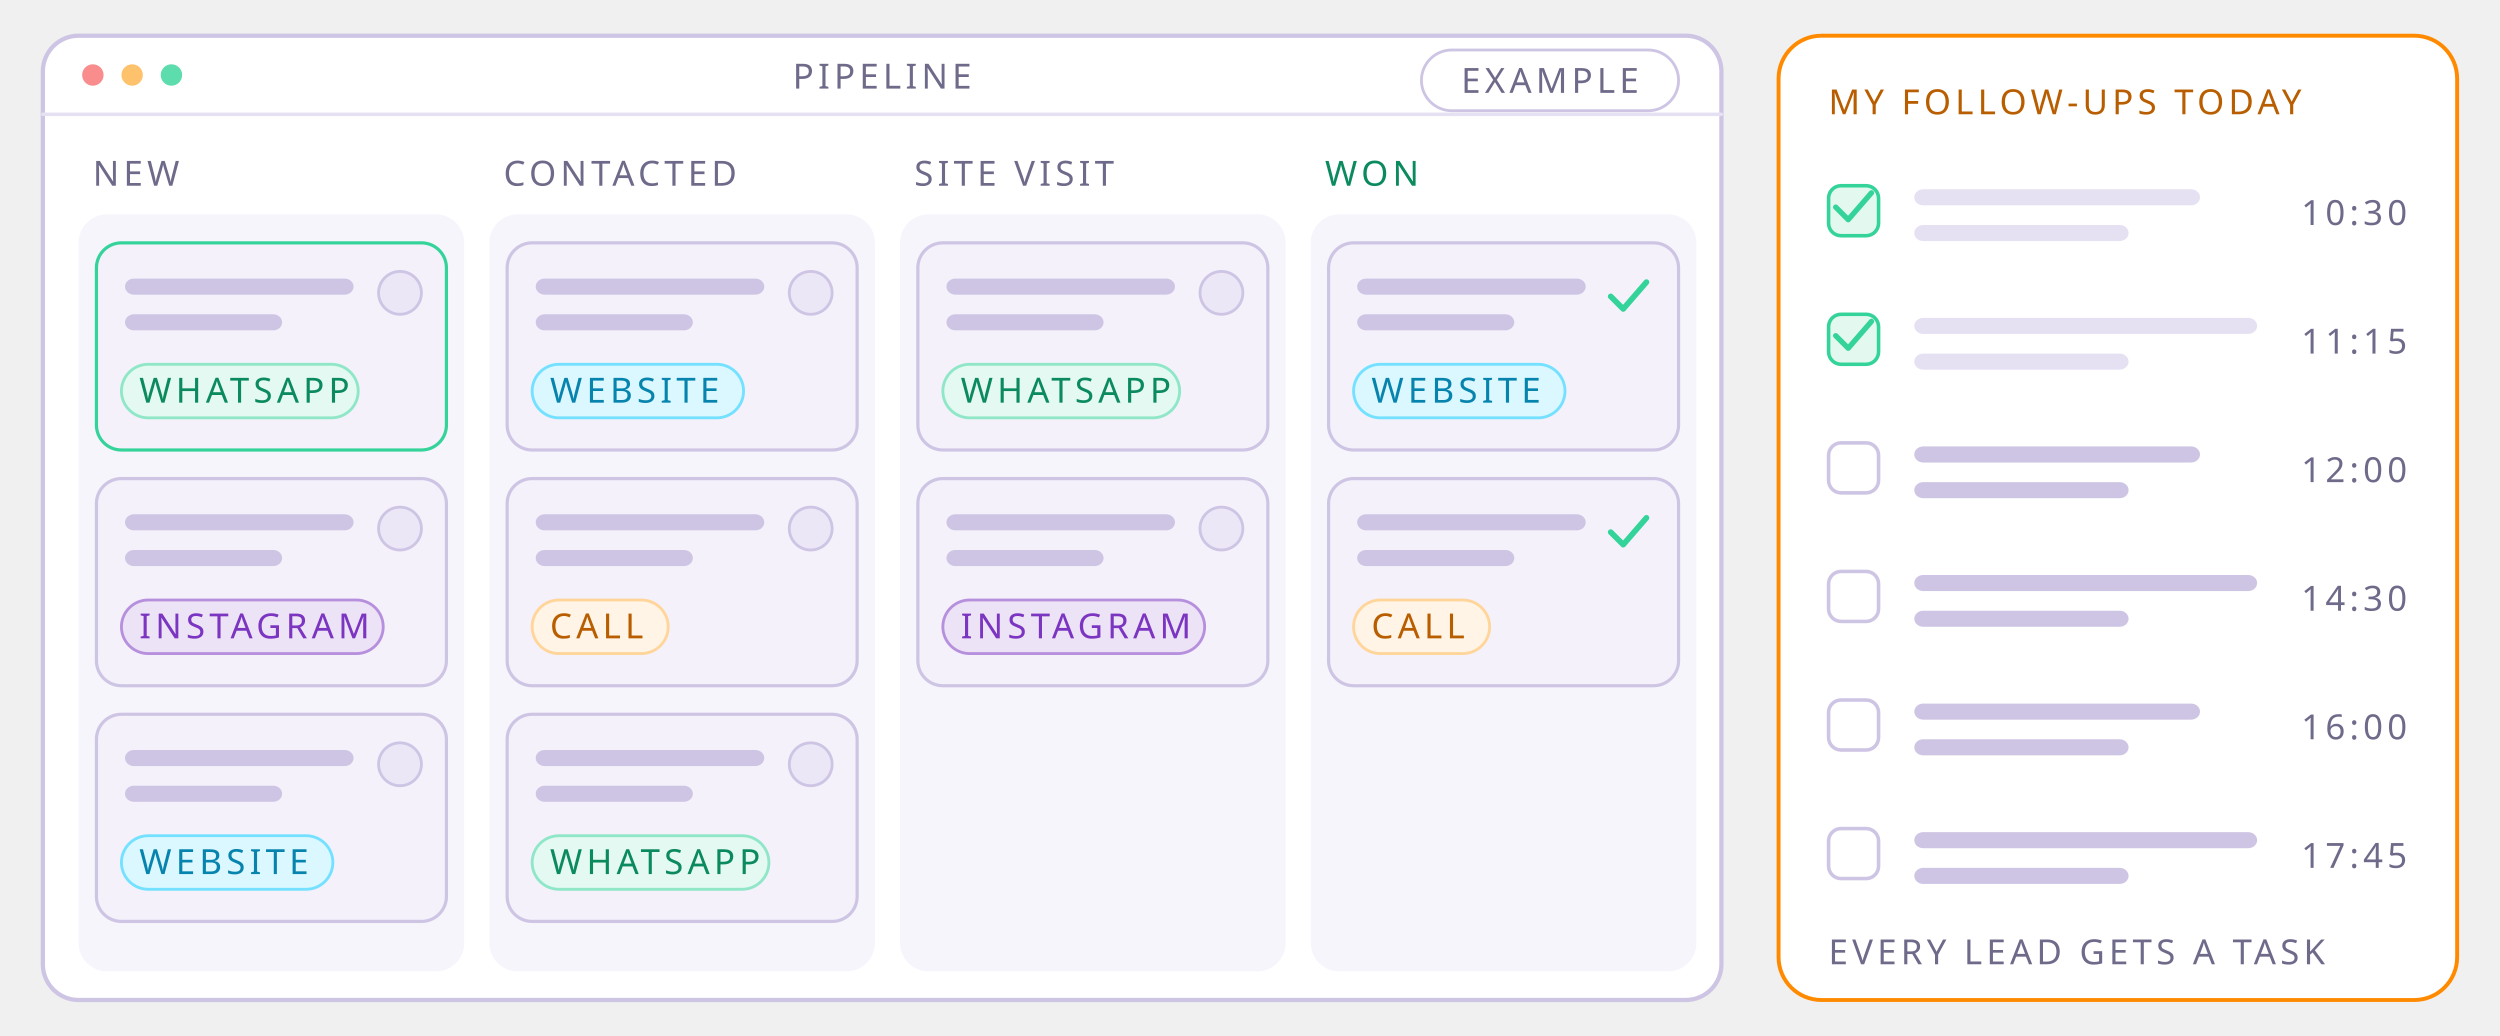
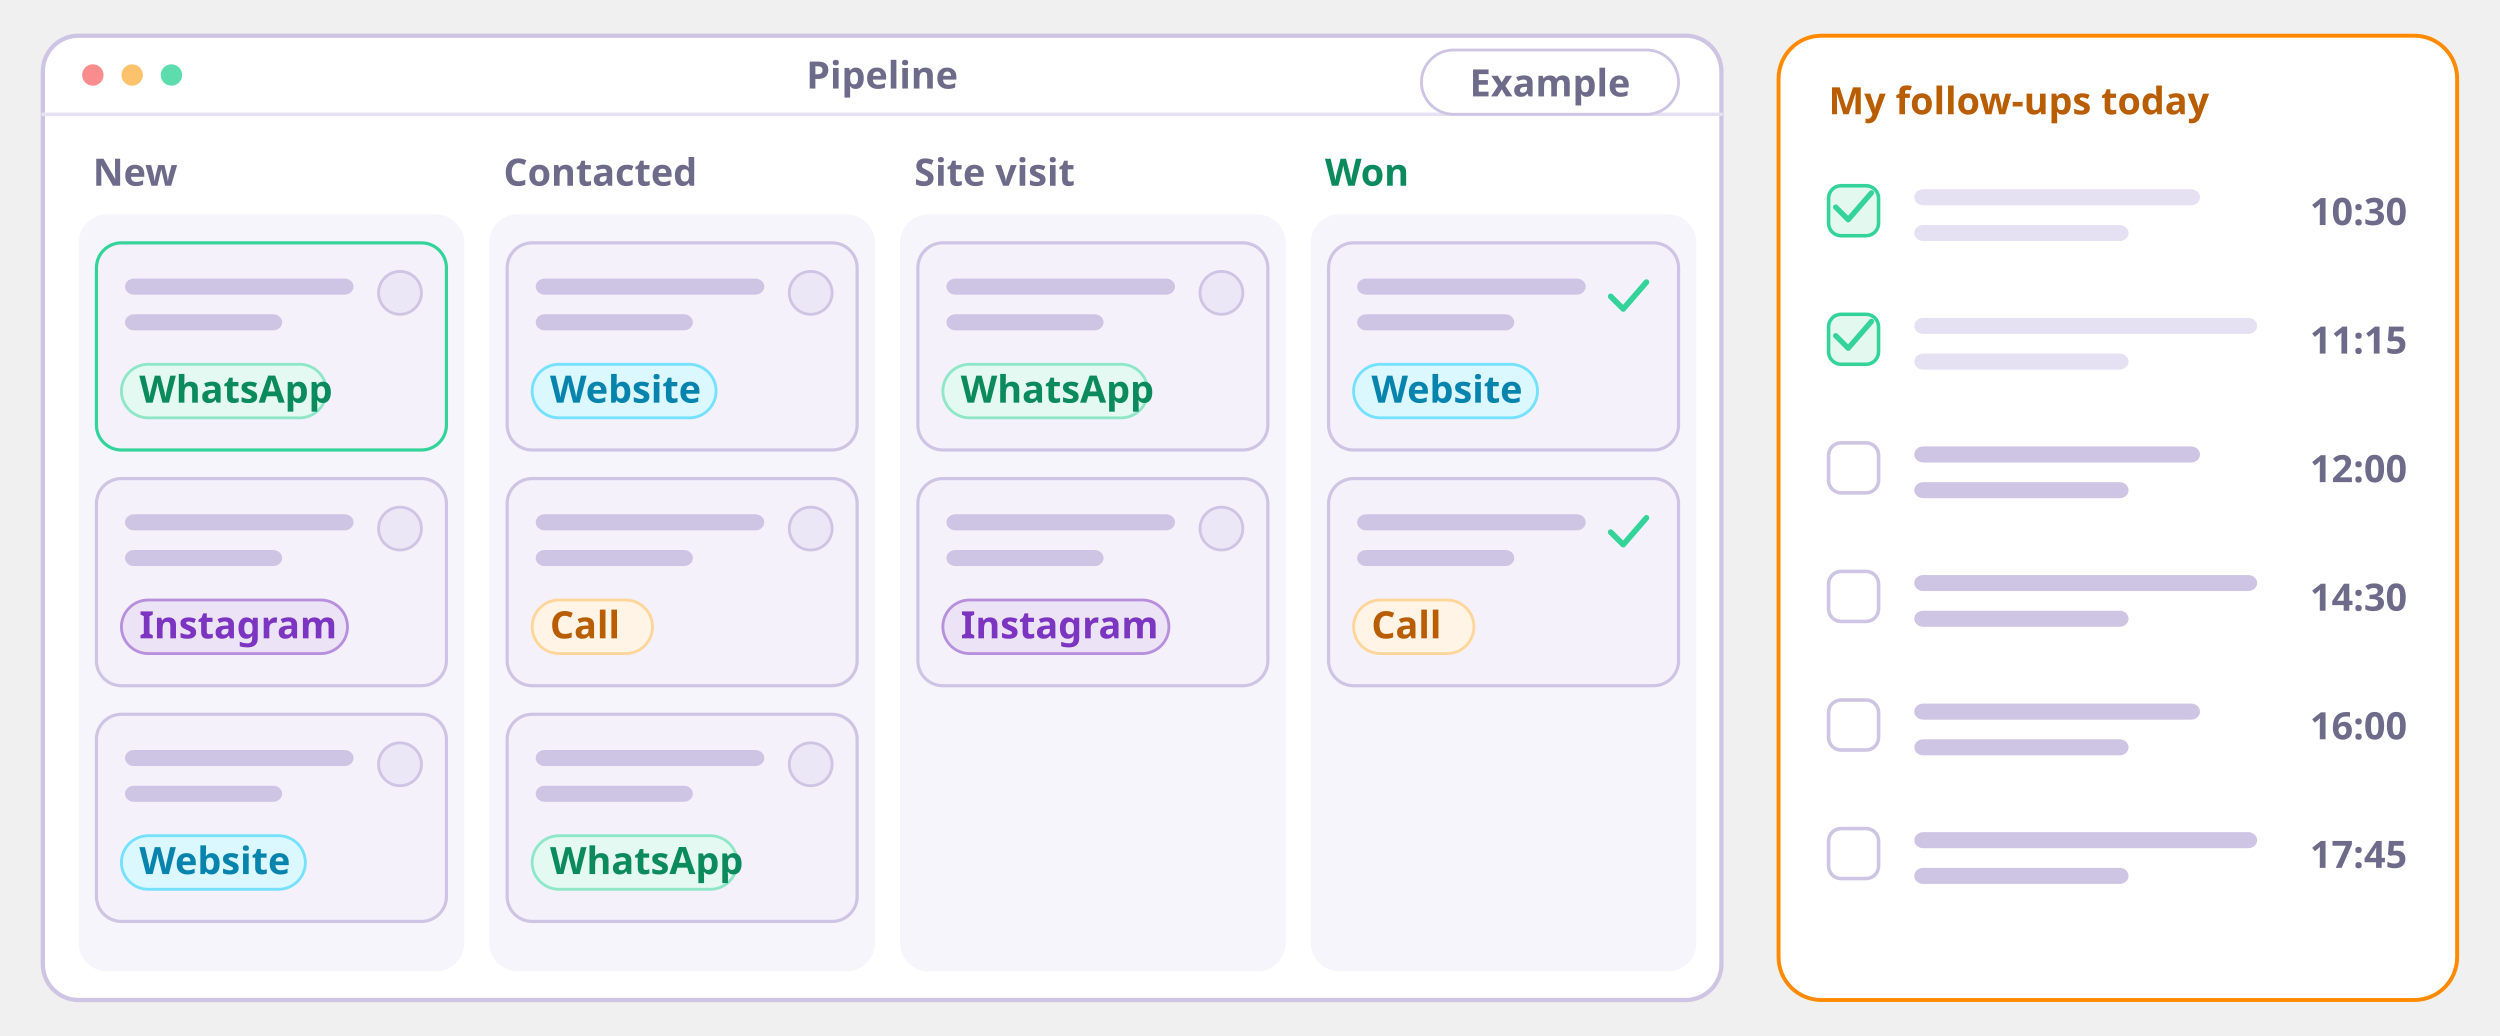
<svg xmlns="http://www.w3.org/2000/svg" viewBox="0 0 700 290" role="img" fill="none">
  <defs />
  <rect x="12" y="10" width="470" height="270" rx="10" fill="#FFFFFF" stroke="#CEC5E4" stroke-width="1.2" />
  <line x1="12" y1="32" x2="482" y2="32" stroke="#E6E0F3" stroke-width="1" stroke-linecap="round" />
  <circle cx="26" cy="21" r="3" fill="#F98D8D" />
  <circle cx="37" cy="21" r="3" fill="#FFC26C" />
  <circle cx="48" cy="21" r="3" fill="#5DDCAD" />
-   <text x="247.0" y="24.8" font-family="JetBrains Mono" font-size="9.72" font-weight="500" fill="#6E6A8A" text-anchor="middle" letter-spacing="1.2">PIPELINE</text>
-   <text x="26" y="52" font-family="JetBrains Mono" font-size="9.72" font-weight="500" fill="#6E6A8A" text-anchor="start" letter-spacing="1.2">NEW</text>
+   <text x="247.0" y="24.8" font-family="DM Sans" font-size="10.58" font-weight="600" fill="#6E6A8A" text-anchor="middle">Pipeline</text>
+   <text x="26" y="52" font-family="DM Sans" font-size="10.58" font-weight="600" fill="#6E6A8A" text-anchor="start">New</text>
  <rect x="22" y="60" width="108" height="212" rx="8" fill="#F7F5FC" />
  <rect x="27" y="68" width="98" height="58" rx="7" fill="#F4F1FB" stroke="#34D399" stroke-width="0.9" />
  <rect x="35" y="78" width="64" height="4.5" rx="2.5" fill="#CEC5E4" />
  <rect x="35" y="88" width="44" height="4.5" rx="2.5" fill="#CEC5E4" />
-   <rect x="34" y="102" width="66.3" height="15" rx="7.5" fill="#E3F9F1" stroke="#8FE7C7" stroke-width=".8" />
-   <text x="39" y="112.74" font-family="JetBrains Mono" font-size="9.72" font-weight="500" fill="#0B8A5E" text-anchor="start" letter-spacing="1.2">WHATSAPP</text>
+   <rect x="34" y="102" width="57.4" height="15" rx="7.5" fill="#E3F9F1" stroke="#8FE7C7" stroke-width=".8" />
+   <text x="39" y="112.74" font-family="DM Sans" font-size="10.58" font-weight="600" fill="#0B8A5E" text-anchor="start">WhatsApp</text>
  <circle cx="112" cy="82" r="6" fill="#ECE7F7" stroke="#CEC5E4" stroke-width="0.8" />
  <rect x="27" y="134" width="98" height="58" rx="7" fill="#F4F1FB" stroke="#CEC5E4" stroke-width="0.9" />
  <rect x="35" y="144" width="64" height="4.5" rx="2.5" fill="#CEC5E4" />
  <rect x="35" y="154" width="44" height="4.5" rx="2.5" fill="#CEC5E4" />
-   <rect x="34" y="168" width="73.3" height="15" rx="7.5" fill="#EDE3F6" stroke="#B690DD" stroke-width=".8" />
-   <text x="39" y="178.74" font-family="JetBrains Mono" font-size="9.72" font-weight="500" fill="#7B35C1" text-anchor="start" letter-spacing="1.2">INSTAGRAM</text>
+   <rect x="34" y="168" width="63.3" height="15" rx="7.5" fill="#EDE3F6" stroke="#B690DD" stroke-width=".8" />
+   <text x="39" y="178.74" font-family="DM Sans" font-size="10.58" font-weight="600" fill="#7B35C1" text-anchor="start">Instagram</text>
  <circle cx="112" cy="148" r="6" fill="#ECE7F7" stroke="#CEC5E4" stroke-width="0.8" />
  <rect x="27" y="200" width="98" height="58" rx="7" fill="#F4F1FB" stroke="#CEC5E4" stroke-width="0.9" />
  <rect x="35" y="210" width="64" height="4.5" rx="2.5" fill="#CEC5E4" />
  <rect x="35" y="220" width="44" height="4.5" rx="2.5" fill="#CEC5E4" />
-   <rect x="34" y="234" width="59.2" height="15" rx="7.5" fill="#DBF7FF" stroke="#73E1FF" stroke-width=".8" />
-   <text x="39" y="244.74" font-family="JetBrains Mono" font-size="9.72" font-weight="500" fill="#0784AD" text-anchor="start" letter-spacing="1.2">WEBSITE</text>
+   <rect x="34" y="234" width="51.5" height="15" rx="7.5" fill="#DBF7FF" stroke="#73E1FF" stroke-width=".8" />
+   <text x="39" y="244.74" font-family="DM Sans" font-size="10.58" font-weight="600" fill="#0784AD" text-anchor="start">Website</text>
  <circle cx="112" cy="214" r="6" fill="#ECE7F7" stroke="#CEC5E4" stroke-width="0.8" />
-   <text x="141" y="52" font-family="JetBrains Mono" font-size="9.72" font-weight="500" fill="#6E6A8A" text-anchor="start" letter-spacing="1.2">CONTACTED</text>
+   <text x="141" y="52" font-family="DM Sans" font-size="10.58" font-weight="600" fill="#6E6A8A" text-anchor="start">Contacted</text>
  <rect x="137" y="60" width="108" height="212" rx="8" fill="#F7F5FC" />
  <rect x="142" y="68" width="98" height="58" rx="7" fill="#F4F1FB" stroke="#CEC5E4" stroke-width="0.9" />
  <rect x="150" y="78" width="64" height="4.5" rx="2.5" fill="#CEC5E4" />
  <rect x="150" y="88" width="44" height="4.5" rx="2.5" fill="#CEC5E4" />
-   <rect x="149" y="102" width="59.2" height="15" rx="7.5" fill="#DBF7FF" stroke="#73E1FF" stroke-width=".8" />
-   <text x="154" y="112.74" font-family="JetBrains Mono" font-size="9.72" font-weight="500" fill="#0784AD" text-anchor="start" letter-spacing="1.2">WEBSITE</text>
+   <rect x="149" y="102" width="51.5" height="15" rx="7.5" fill="#DBF7FF" stroke="#73E1FF" stroke-width=".8" />
+   <text x="154" y="112.74" font-family="DM Sans" font-size="10.58" font-weight="600" fill="#0784AD" text-anchor="start">Website</text>
  <circle cx="227" cy="82" r="6" fill="#ECE7F7" stroke="#CEC5E4" stroke-width="0.8" />
  <rect x="142" y="134" width="98" height="58" rx="7" fill="#F4F1FB" stroke="#CEC5E4" stroke-width="0.9" />
  <rect x="150" y="144" width="64" height="4.5" rx="2.5" fill="#CEC5E4" />
  <rect x="150" y="154" width="44" height="4.5" rx="2.5" fill="#CEC5E4" />
-   <rect x="149" y="168" width="38.1" height="15" rx="7.5" fill="#FFF4E5" stroke="#FFD59A" stroke-width=".8" />
-   <text x="154" y="178.74" font-family="JetBrains Mono" font-size="9.72" font-weight="500" fill="#B85E00" text-anchor="start" letter-spacing="1.2">CALL</text>
+   <rect x="149" y="168" width="33.7" height="15" rx="7.5" fill="#FFF4E5" stroke="#FFD59A" stroke-width=".8" />
+   <text x="154" y="178.74" font-family="DM Sans" font-size="10.58" font-weight="600" fill="#B85E00" text-anchor="start">Call</text>
  <circle cx="227" cy="148" r="6" fill="#ECE7F7" stroke="#CEC5E4" stroke-width="0.8" />
  <rect x="142" y="200" width="98" height="58" rx="7" fill="#F4F1FB" stroke="#CEC5E4" stroke-width="0.9" />
  <rect x="150" y="210" width="64" height="4.5" rx="2.5" fill="#CEC5E4" />
  <rect x="150" y="220" width="44" height="4.5" rx="2.5" fill="#CEC5E4" />
-   <rect x="149" y="234" width="66.3" height="15" rx="7.5" fill="#E3F9F1" stroke="#8FE7C7" stroke-width=".8" />
-   <text x="154" y="244.74" font-family="JetBrains Mono" font-size="9.72" font-weight="500" fill="#0B8A5E" text-anchor="start" letter-spacing="1.2">WHATSAPP</text>
+   <rect x="149" y="234" width="57.4" height="15" rx="7.5" fill="#E3F9F1" stroke="#8FE7C7" stroke-width=".8" />
+   <text x="154" y="244.74" font-family="DM Sans" font-size="10.58" font-weight="600" fill="#0B8A5E" text-anchor="start">WhatsApp</text>
  <circle cx="227" cy="214" r="6" fill="#ECE7F7" stroke="#CEC5E4" stroke-width="0.8" />
-   <text x="256" y="52" font-family="JetBrains Mono" font-size="9.72" font-weight="500" fill="#6E6A8A" text-anchor="start" letter-spacing="1.2">SITE VISIT</text>
+   <text x="256" y="52" font-family="DM Sans" font-size="10.58" font-weight="600" fill="#6E6A8A" text-anchor="start">Site visit</text>
  <rect x="252" y="60" width="108" height="212" rx="8" fill="#F7F5FC" />
  <rect x="257" y="68" width="98" height="58" rx="7" fill="#F4F1FB" stroke="#CEC5E4" stroke-width="0.9" />
  <rect x="265" y="78" width="64" height="4.5" rx="2.5" fill="#CEC5E4" />
  <rect x="265" y="88" width="44" height="4.5" rx="2.5" fill="#CEC5E4" />
-   <rect x="264" y="102" width="66.3" height="15" rx="7.5" fill="#E3F9F1" stroke="#8FE7C7" stroke-width=".8" />
-   <text x="269" y="112.74" font-family="JetBrains Mono" font-size="9.72" font-weight="500" fill="#0B8A5E" text-anchor="start" letter-spacing="1.2">WHATSAPP</text>
+   <rect x="264" y="102" width="57.4" height="15" rx="7.5" fill="#E3F9F1" stroke="#8FE7C7" stroke-width=".8" />
+   <text x="269" y="112.74" font-family="DM Sans" font-size="10.58" font-weight="600" fill="#0B8A5E" text-anchor="start">WhatsApp</text>
  <circle cx="342" cy="82" r="6" fill="#ECE7F7" stroke="#CEC5E4" stroke-width="0.8" />
  <rect x="257" y="134" width="98" height="58" rx="7" fill="#F4F1FB" stroke="#CEC5E4" stroke-width="0.9" />
  <rect x="265" y="144" width="64" height="4.5" rx="2.5" fill="#CEC5E4" />
  <rect x="265" y="154" width="44" height="4.5" rx="2.5" fill="#CEC5E4" />
-   <rect x="264" y="168" width="73.3" height="15" rx="7.5" fill="#EDE3F6" stroke="#B690DD" stroke-width=".8" />
-   <text x="269" y="178.74" font-family="JetBrains Mono" font-size="9.72" font-weight="500" fill="#7B35C1" text-anchor="start" letter-spacing="1.2">INSTAGRAM</text>
+   <rect x="264" y="168" width="63.3" height="15" rx="7.5" fill="#EDE3F6" stroke="#B690DD" stroke-width=".8" />
+   <text x="269" y="178.74" font-family="DM Sans" font-size="10.58" font-weight="600" fill="#7B35C1" text-anchor="start">Instagram</text>
  <circle cx="342" cy="148" r="6" fill="#ECE7F7" stroke="#CEC5E4" stroke-width="0.8" />
-   <text x="371" y="52" font-family="JetBrains Mono" font-size="9.72" font-weight="500" fill="#0B8A5E" text-anchor="start" letter-spacing="1.2">WON</text>
+   <text x="371" y="52" font-family="DM Sans" font-size="10.58" font-weight="600" fill="#0B8A5E" text-anchor="start">Won</text>
  <rect x="367" y="60" width="108" height="212" rx="8" fill="#F7F5FC" />
  <rect x="372" y="68" width="98" height="58" rx="7" fill="#F4F1FB" stroke="#CEC5E4" stroke-width="0.9" />
  <rect x="380" y="78" width="64" height="4.5" rx="2.5" fill="#CEC5E4" />
  <rect x="380" y="88" width="44" height="4.5" rx="2.5" fill="#CEC5E4" />
-   <rect x="379" y="102" width="59.2" height="15" rx="7.5" fill="#DBF7FF" stroke="#73E1FF" stroke-width=".8" />
-   <text x="384" y="112.74" font-family="JetBrains Mono" font-size="9.72" font-weight="500" fill="#0784AD" text-anchor="start" letter-spacing="1.2">WEBSITE</text>
+   <rect x="379" y="102" width="51.5" height="15" rx="7.5" fill="#DBF7FF" stroke="#73E1FF" stroke-width=".8" />
+   <text x="384" y="112.74" font-family="DM Sans" font-size="10.58" font-weight="600" fill="#0784AD" text-anchor="start">Website</text>
  <path d="M451 83.0 l3.5 3.5 l6.5 -7.5" stroke="#34D399" stroke-width="1.6" fill="none" stroke-linecap="round" stroke-linejoin="round" />
  <rect x="372" y="134" width="98" height="58" rx="7" fill="#F4F1FB" stroke="#CEC5E4" stroke-width="0.9" />
  <rect x="380" y="144" width="64" height="4.5" rx="2.5" fill="#CEC5E4" />
  <rect x="380" y="154" width="44" height="4.5" rx="2.5" fill="#CEC5E4" />
-   <rect x="379" y="168" width="38.1" height="15" rx="7.5" fill="#FFF4E5" stroke="#FFD59A" stroke-width=".8" />
-   <text x="384" y="178.74" font-family="JetBrains Mono" font-size="9.72" font-weight="500" fill="#B85E00" text-anchor="start" letter-spacing="1.2">CALL</text>
+   <rect x="379" y="168" width="33.7" height="15" rx="7.5" fill="#FFF4E5" stroke="#FFD59A" stroke-width=".8" />
+   <text x="384" y="178.74" font-family="DM Sans" font-size="10.58" font-weight="600" fill="#B85E00" text-anchor="start">Call</text>
  <path d="M451 149.0 l3.5 3.5 l6.5 -7.5" stroke="#34D399" stroke-width="1.6" fill="none" stroke-linecap="round" stroke-linejoin="round" />
-   <rect x="398" y="14" width="72" height="17" rx="8.5" fill="#FFFFFF" stroke="#CEC5E4" stroke-width="0.8" />
-   <text x="434" y="26" font-family="JetBrains Mono" font-size="9.72" font-weight="500" fill="#6E6A8A" text-anchor="middle" letter-spacing="1.2">EXAMPLE</text>
+   <rect x="398" y="14" width="72" height="18" rx="9" fill="#FFFFFF" stroke="#CEC5E4" stroke-width="0.8" />
+   <text x="434" y="27" font-family="DM Sans" font-size="10.58" font-weight="600" fill="#6E6A8A" text-anchor="middle">Example</text>
  <rect x="498" y="10" width="190" height="270" rx="12" fill="#FFFFFF" stroke="#FF8A00" stroke-width="1.1" />
-   <text x="512" y="32" font-family="JetBrains Mono" font-size="9.72" font-weight="500" fill="#B85E00" text-anchor="start" letter-spacing="1.2">MY FOLLOW-UPS TODAY</text>
+   <text x="512" y="32" font-family="DM Sans" font-size="10.58" font-weight="600" fill="#B85E00" text-anchor="start">My follow-ups today</text>
  <rect x="512" y="52" width="14" height="14" rx="3.5" fill="#E3F8EF" stroke="#34D399" stroke-width="1" />
  <path d="M514 58.0 l3.5 3.5 l6.5 -7.5" stroke="#34D399" stroke-width="1.5" fill="none" stroke-linecap="round" stroke-linejoin="round" />
  <rect x="536" y="53" width="80" height="4.5" rx="2.5" fill="#E6E0F3" />
  <rect x="536" y="63" width="60" height="4.5" rx="2.5" fill="#E6E0F3" />
-   <text x="674" y="63" font-family="JetBrains Mono" font-size="9.72" font-weight="500" fill="#6E6A8A" text-anchor="end" letter-spacing="1.2">10:30</text>
+   <text x="674" y="63" font-family="DM Sans" font-size="10.58" font-weight="600" fill="#6E6A8A" text-anchor="end">10:30</text>
  <rect x="512" y="88" width="14" height="14" rx="3.5" fill="#E3F8EF" stroke="#34D399" stroke-width="1" />
  <path d="M514 94.0 l3.5 3.5 l6.5 -7.5" stroke="#34D399" stroke-width="1.5" fill="none" stroke-linecap="round" stroke-linejoin="round" />
  <rect x="536" y="89" width="96" height="4.5" rx="2.5" fill="#E6E0F3" />
  <rect x="536" y="99" width="60" height="4.5" rx="2.5" fill="#E6E0F3" />
-   <text x="674" y="99" font-family="JetBrains Mono" font-size="9.72" font-weight="500" fill="#6E6A8A" text-anchor="end" letter-spacing="1.2">11:15</text>
+   <text x="674" y="99" font-family="DM Sans" font-size="10.58" font-weight="600" fill="#6E6A8A" text-anchor="end">11:15</text>
  <rect x="512" y="124" width="14" height="14" rx="3.5" fill="#FFFFFF" stroke="#CEC5E4" stroke-width="1" />
  <rect x="536" y="125" width="80" height="4.5" rx="2.5" fill="#CEC5E4" />
  <rect x="536" y="135" width="60" height="4.5" rx="2.5" fill="#CEC5E4" />
-   <text x="674" y="135" font-family="JetBrains Mono" font-size="9.72" font-weight="500" fill="#6E6A8A" text-anchor="end" letter-spacing="1.2">12:00</text>
+   <text x="674" y="135" font-family="DM Sans" font-size="10.58" font-weight="600" fill="#6E6A8A" text-anchor="end">12:00</text>
  <rect x="512" y="160" width="14" height="14" rx="3.5" fill="#FFFFFF" stroke="#CEC5E4" stroke-width="1" />
  <rect x="536" y="161" width="96" height="4.5" rx="2.5" fill="#CEC5E4" />
  <rect x="536" y="171" width="60" height="4.5" rx="2.5" fill="#CEC5E4" />
-   <text x="674" y="171" font-family="JetBrains Mono" font-size="9.72" font-weight="500" fill="#6E6A8A" text-anchor="end" letter-spacing="1.2">14:30</text>
+   <text x="674" y="171" font-family="DM Sans" font-size="10.58" font-weight="600" fill="#6E6A8A" text-anchor="end">14:30</text>
  <rect x="512" y="196" width="14" height="14" rx="3.5" fill="#FFFFFF" stroke="#CEC5E4" stroke-width="1" />
  <rect x="536" y="197" width="80" height="4.5" rx="2.5" fill="#CEC5E4" />
  <rect x="536" y="207" width="60" height="4.5" rx="2.5" fill="#CEC5E4" />
-   <text x="674" y="207" font-family="JetBrains Mono" font-size="9.72" font-weight="500" fill="#6E6A8A" text-anchor="end" letter-spacing="1.2">16:00</text>
+   <text x="674" y="207" font-family="DM Sans" font-size="10.58" font-weight="600" fill="#6E6A8A" text-anchor="end">16:00</text>
  <rect x="512" y="232" width="14" height="14" rx="3.5" fill="#FFFFFF" stroke="#CEC5E4" stroke-width="1" />
  <rect x="536" y="233" width="96" height="4.5" rx="2.5" fill="#CEC5E4" />
  <rect x="536" y="243" width="60" height="4.5" rx="2.5" fill="#CEC5E4" />
-   <text x="674" y="243" font-family="JetBrains Mono" font-size="9.72" font-weight="500" fill="#6E6A8A" text-anchor="end" letter-spacing="1.2">17:45</text>
-   <text x="512" y="270" font-family="JetBrains Mono" font-size="9.72" font-weight="500" fill="#6E6A8A" text-anchor="start" letter-spacing="1.2">EVERY LEAD GETS A TASK</text>
+   <text x="674" y="243" font-family="DM Sans" font-size="10.58" font-weight="600" fill="#6E6A8A" text-anchor="end">17:45</text>
</svg>
